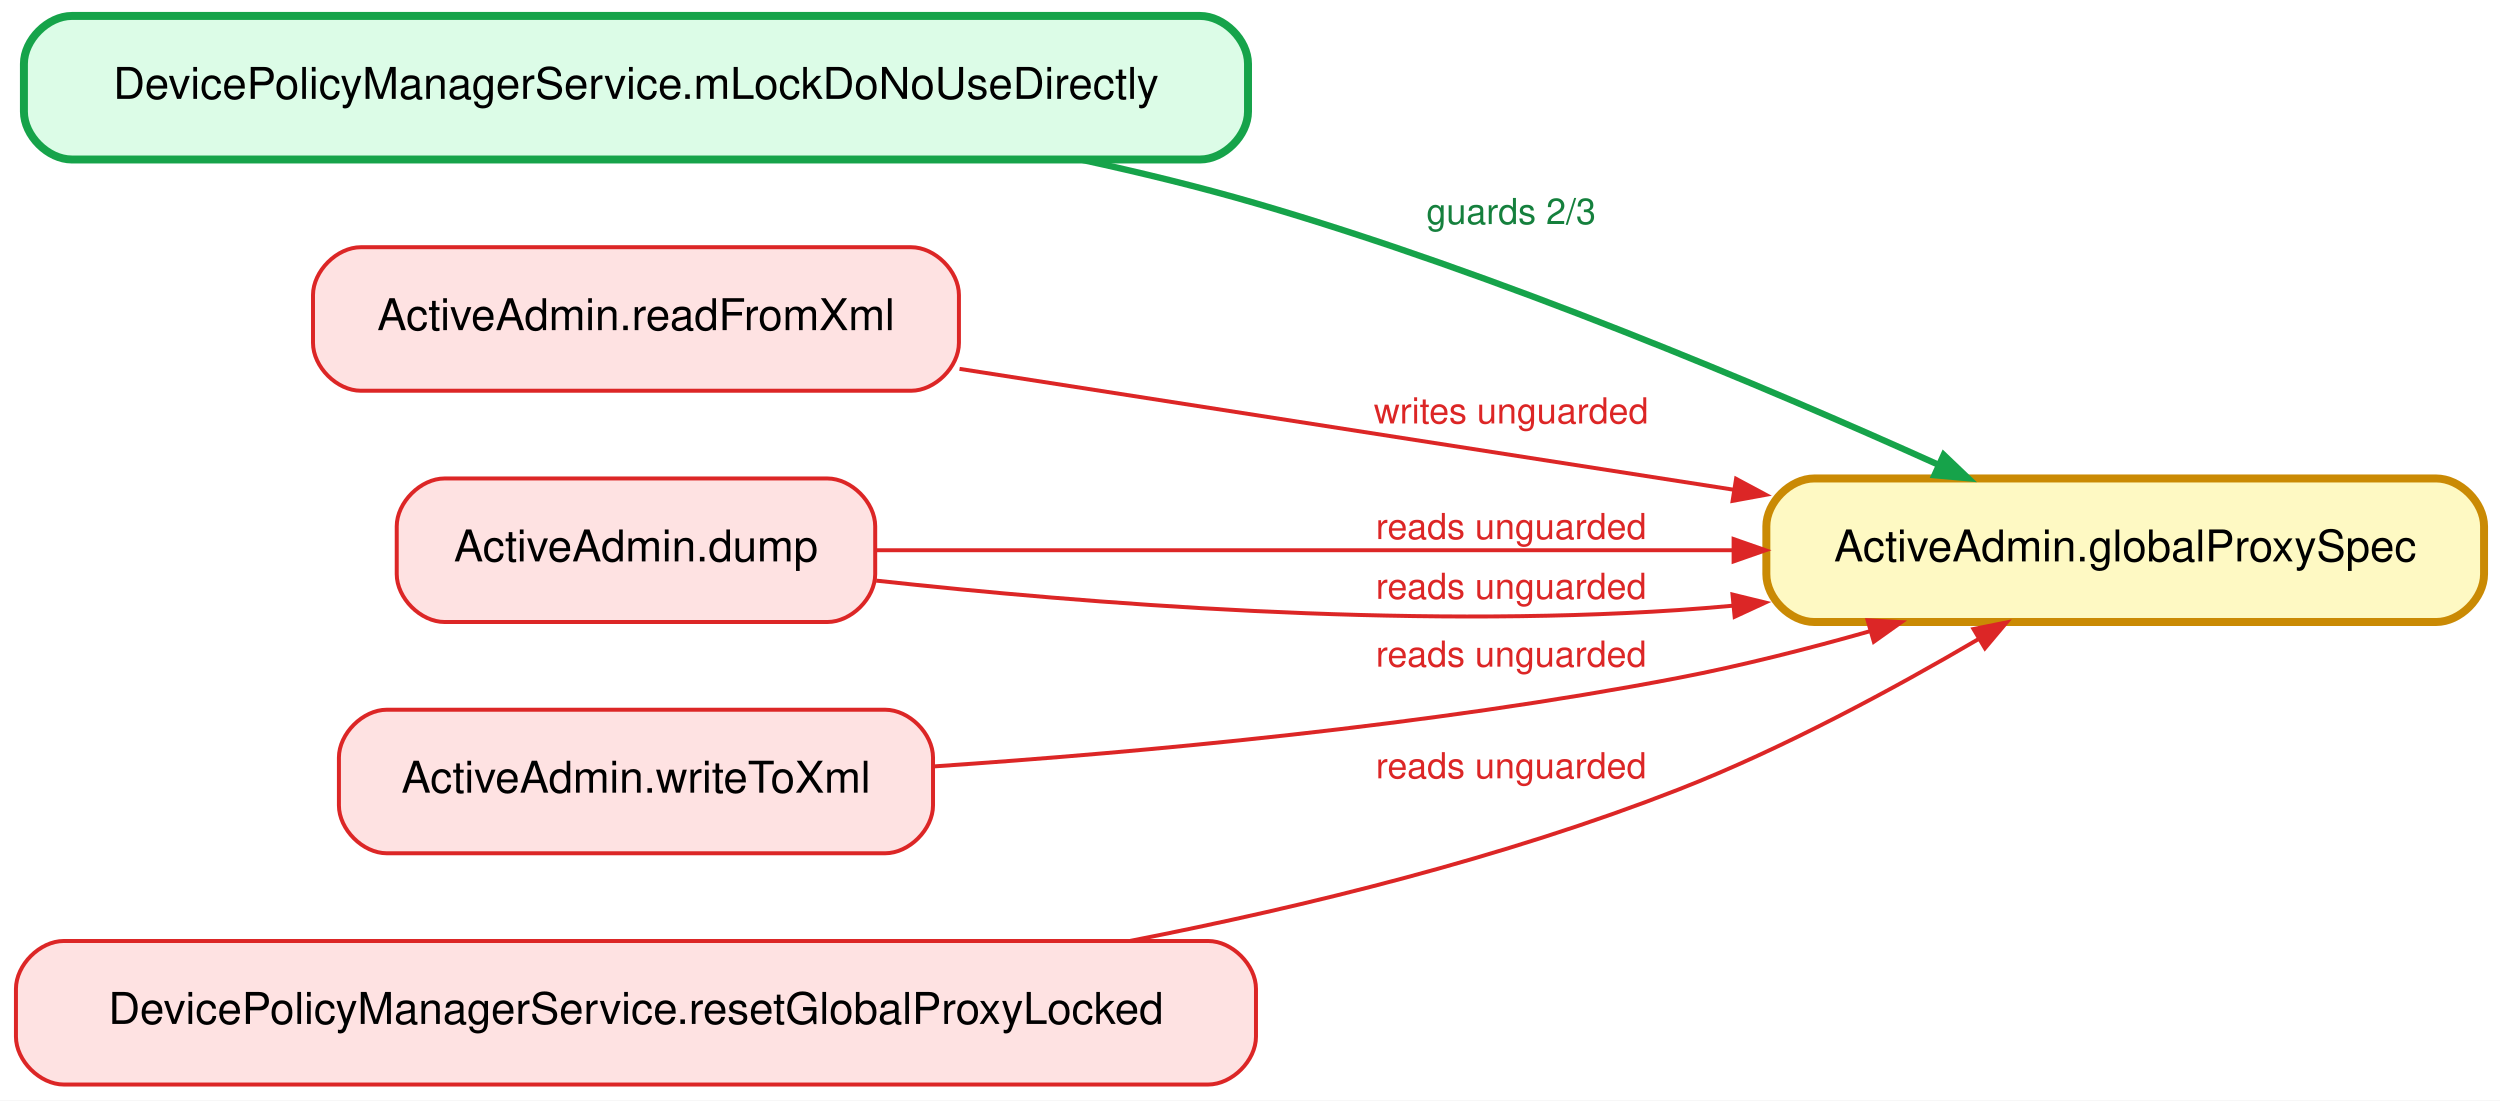
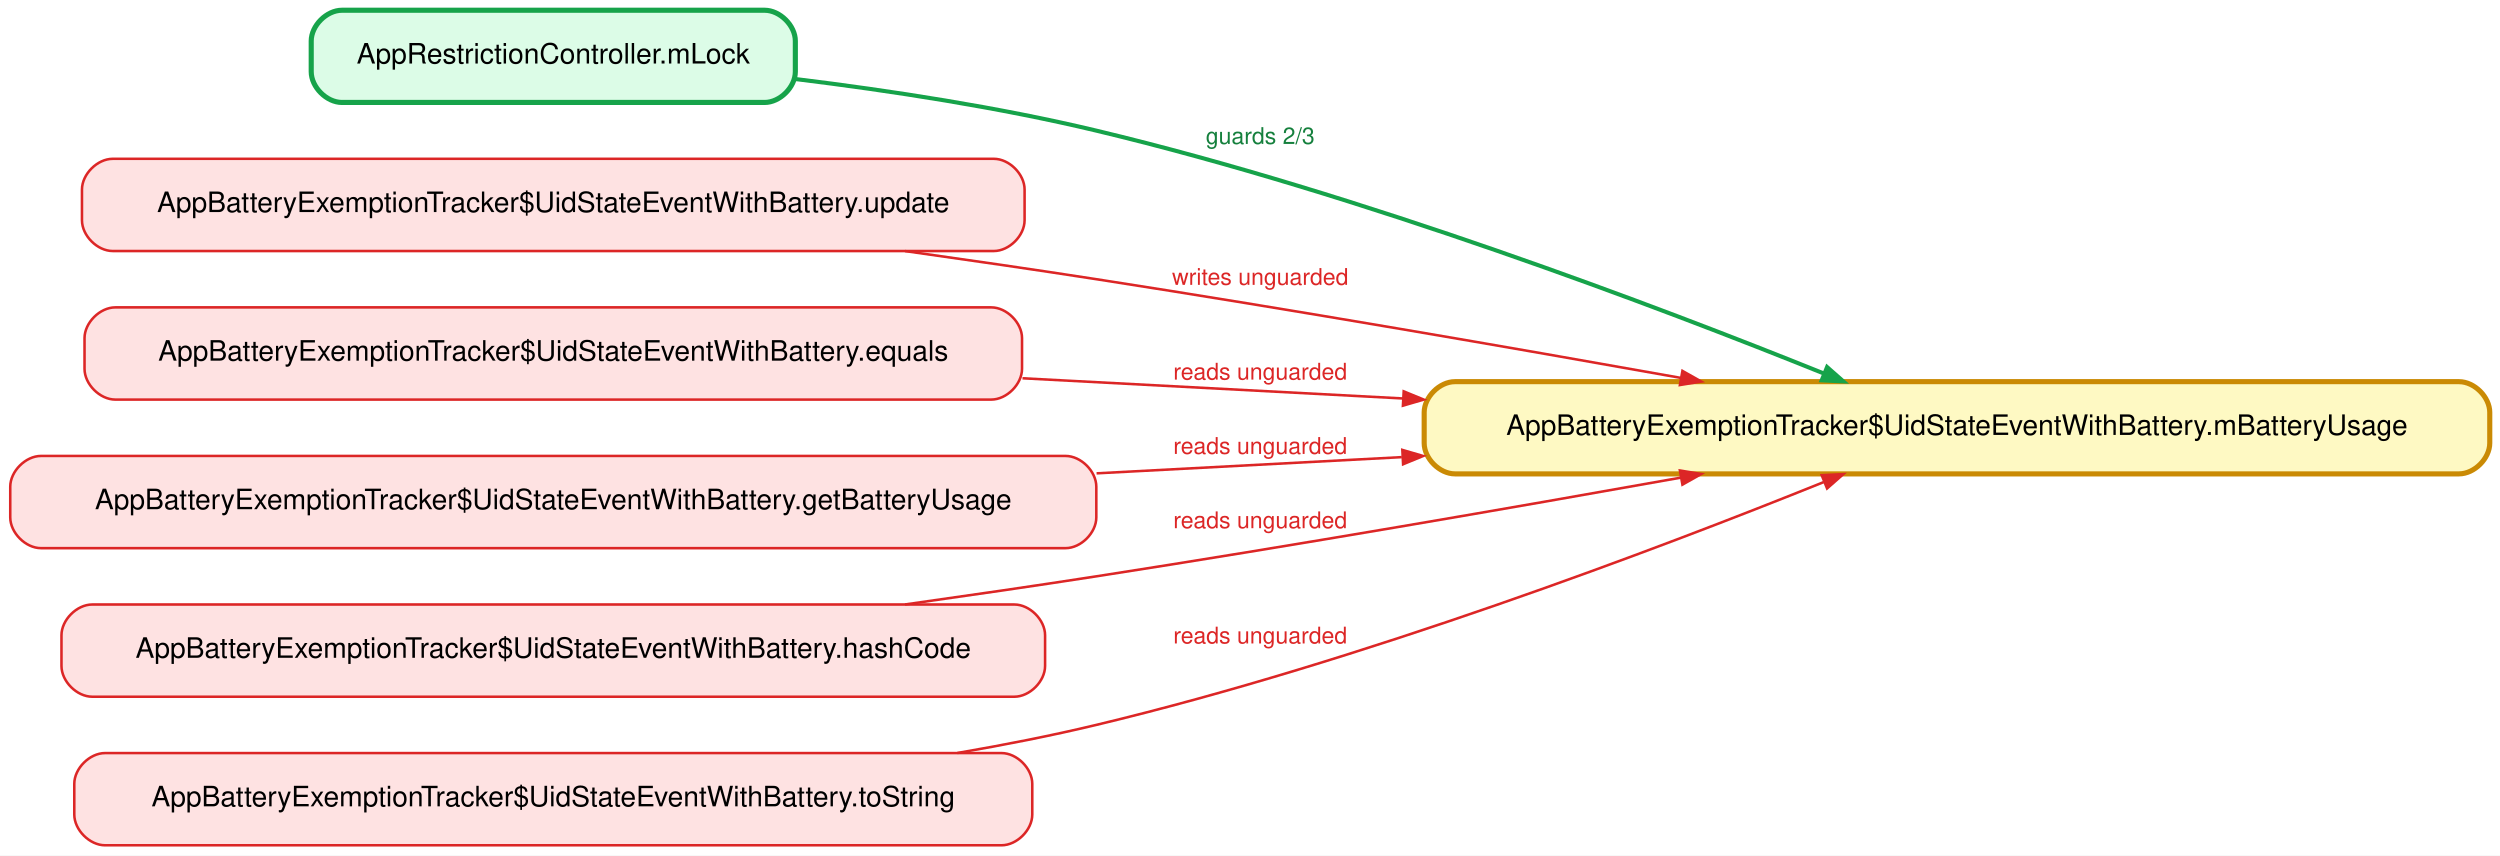
- <svg xmlns="http://www.w3.org/2000/svg" width="627pt" height="276pt" viewBox="0.00 0.00 627.00 276.00">
-   <g id="graph0" class="graph" transform="scale(1 1) rotate(0) translate(4 272)">
-     <polygon fill="white" stroke="transparent" points="-4,4 -4,-272 623,-272 623,4 -4,4" />
+ <svg xmlns="http://www.w3.org/2000/svg" width="976pt" height="334pt" viewBox="0.00 0.00 976.00 334.00">
+   <g id="graph0" class="graph" transform="scale(1 1) rotate(0) translate(4 330)">
+     <polygon fill="white" stroke="transparent" points="-4,4 -4,-330 972,-330 972,4 -4,4" />
    <g id="node1" class="node">
-       <path fill="#fef9c3" stroke="#ca8a04" stroke-width="2" d="M607,-152C607,-152 451,-152 451,-152 445,-152 439,-146 439,-140 439,-140 439,-128 439,-128 439,-122 445,-116 451,-116 451,-116 607,-116 607,-116 613,-116 619,-122 619,-128 619,-128 619,-140 619,-140 619,-146 613,-152 607,-152" />
-       <text text-anchor="middle" x="529" y="-131.2" font-family="Helvetica,sans-Serif" font-size="11.00">ActiveAdmin.globalProxySpec</text>
+       <path fill="#fef9c3" stroke="#ca8a04" stroke-width="2" d="M956,-181C956,-181 564,-181 564,-181 558,-181 552,-175 552,-169 552,-169 552,-157 552,-157 552,-151 558,-145 564,-145 564,-145 956,-145 956,-145 962,-145 968,-151 968,-157 968,-157 968,-169 968,-169 968,-175 962,-181 956,-181" />
+       <text text-anchor="middle" x="760" y="-160.2" font-family="Helvetica,sans-Serif" font-size="11.00">AppBatteryExemptionTracker$UidStateEventWithBattery.mBatteryUsage</text>
    </g>
    <g id="node2" class="node">
-       <path fill="#dcfce7" stroke="#16a34a" stroke-width="2" d="M297,-268C297,-268 14,-268 14,-268 8,-268 2,-262 2,-256 2,-256 2,-244 2,-244 2,-238 8,-232 14,-232 14,-232 297,-232 297,-232 303,-232 309,-238 309,-244 309,-244 309,-256 309,-256 309,-262 303,-268 297,-268" />
-       <text text-anchor="middle" x="155.5" y="-247.2" font-family="Helvetica,sans-Serif" font-size="11.00">DevicePolicyManagerService.mLockDoNoUseDirectly</text>
+       <path fill="#dcfce7" stroke="#16a34a" stroke-width="2" d="M294.5,-326C294.5,-326 129.5,-326 129.5,-326 123.5,-326 117.5,-320 117.5,-314 117.5,-314 117.5,-302 117.5,-302 117.5,-296 123.5,-290 129.5,-290 129.5,-290 294.5,-290 294.5,-290 300.5,-290 306.5,-296 306.5,-302 306.5,-302 306.5,-314 306.5,-314 306.5,-320 300.5,-326 294.5,-326" />
+       <text text-anchor="middle" x="212" y="-305.2" font-family="Helvetica,sans-Serif" font-size="11.00">AppRestrictionController.mLock</text>
    </g>
    <g id="edge1" class="edge">
-       <path fill="none" stroke="#16a34a" stroke-width="1.6" d="M267.26,-231.93C282.07,-228.73 296.98,-225.08 311,-221 371.66,-203.33 438.78,-174.99 482.07,-155.48" />
-       <polygon fill="#16a34a" stroke="#16a34a" stroke-width="1.6" points="483.48,-157.92 489.61,-152.06 481.17,-152.82 483.48,-157.92" />
-       <text text-anchor="middle" x="375" y="-215.8" font-family="Helvetica,sans-Serif" font-size="9.00" fill="#15803d"> guards 2/3</text>
+       <path fill="none" stroke="#16a34a" stroke-width="1.6" d="M306.69,-299.13C343.56,-294.6 386.06,-288.08 424,-279 527.1,-254.32 643.12,-210.34 708,-184.2" />
+       <polygon fill="#16a34a" stroke="#16a34a" stroke-width="1.6" points="709.29,-186.7 715.65,-181.1 707.19,-181.51 709.29,-186.7" />
+       <text text-anchor="middle" x="488" y="-273.8" font-family="Helvetica,sans-Serif" font-size="9.00" fill="#15803d"> guards 2/3</text>
    </g>
    <g id="node3" class="node">
-       <path fill="#fee2e2" stroke="#dc2626" d="M224.5,-210C224.5,-210 86.5,-210 86.5,-210 80.5,-210 74.5,-204 74.5,-198 74.5,-198 74.5,-186 74.5,-186 74.5,-180 80.5,-174 86.5,-174 86.5,-174 224.5,-174 224.5,-174 230.5,-174 236.5,-180 236.5,-186 236.5,-186 236.5,-198 236.5,-198 236.5,-204 230.5,-210 224.5,-210" />
-       <text text-anchor="middle" x="155.5" y="-189.2" font-family="Helvetica,sans-Serif" font-size="11.00">ActiveAdmin.readFromXml</text>
+       <path fill="#fee2e2" stroke="#dc2626" d="M384,-268C384,-268 40,-268 40,-268 34,-268 28,-262 28,-256 28,-256 28,-244 28,-244 28,-238 34,-232 40,-232 40,-232 384,-232 384,-232 390,-232 396,-238 396,-244 396,-244 396,-256 396,-256 396,-262 390,-268 384,-268" />
+       <text text-anchor="middle" x="212" y="-247.2" font-family="Helvetica,sans-Serif" font-size="11.00">AppBatteryExemptionTracker$UidStateEventWithBattery.update</text>
    </g>
    <g id="edge2" class="edge">
-       <path fill="none" stroke="#dc2626" d="M236.65,-179.49C293.61,-170.59 370.39,-158.61 430.84,-149.17" />
-       <polygon fill="#dc2626" stroke="#dc2626" points="431.41,-151.91 438.88,-147.91 430.54,-146.38 431.41,-151.91" />
-       <text text-anchor="middle" x="375" y="-165.8" font-family="Helvetica,sans-Serif" font-size="9.00" fill="#dc2626"> writes unguarded</text>
+       <path fill="none" stroke="#dc2626" d="M349.31,-231.98C374.18,-228.48 399.88,-224.74 424,-221 500.51,-209.12 586.56,-194.19 652.29,-182.45" />
+       <polygon fill="#dc2626" stroke="#dc2626" points="652.82,-185.2 660.2,-181.04 651.84,-179.69 652.82,-185.2" />
+       <text text-anchor="middle" x="488" y="-218.8" font-family="Helvetica,sans-Serif" font-size="9.00" fill="#dc2626"> writes unguarded</text>
    </g>
    <g id="node4" class="node">
-       <path fill="#fee2e2" stroke="#dc2626" d="M203.5,-152C203.5,-152 107.5,-152 107.5,-152 101.5,-152 95.5,-146 95.5,-140 95.5,-140 95.5,-128 95.5,-128 95.5,-122 101.5,-116 107.5,-116 107.5,-116 203.5,-116 203.5,-116 209.5,-116 215.5,-122 215.5,-128 215.5,-128 215.5,-140 215.5,-140 215.5,-146 209.5,-152 203.5,-152" />
-       <text text-anchor="middle" x="155.5" y="-131.2" font-family="Helvetica,sans-Serif" font-size="11.00">ActiveAdmin.dump</text>
+       <path fill="#fee2e2" stroke="#dc2626" d="M383,-210C383,-210 41,-210 41,-210 35,-210 29,-204 29,-198 29,-198 29,-186 29,-186 29,-180 35,-174 41,-174 41,-174 383,-174 383,-174 389,-174 395,-180 395,-186 395,-186 395,-198 395,-198 395,-204 389,-210 383,-210" />
+       <text text-anchor="middle" x="212" y="-189.2" font-family="Helvetica,sans-Serif" font-size="11.00">AppBatteryExemptionTracker$UidStateEventWithBattery.equals</text>
    </g>
    <g id="edge3" class="edge">
-       <path fill="none" stroke="#dc2626" d="M215.78,-134C273.55,-134 362.42,-134 430.59,-134" />
-       <polygon fill="#dc2626" stroke="#dc2626" points="430.79,-136.8 438.79,-134 430.79,-131.2 430.79,-136.8" />
-       <text text-anchor="middle" x="375" y="-136.8" font-family="Helvetica,sans-Serif" font-size="9.00" fill="#dc2626"> reads unguarded</text>
+       <path fill="none" stroke="#dc2626" d="M395.19,-182.32C442.78,-179.8 494.52,-177.05 543.66,-174.44" />
+       <polygon fill="#dc2626" stroke="#dc2626" points="544,-177.22 551.84,-174 543.7,-171.63 544,-177.22" />
+       <text text-anchor="middle" x="488" y="-181.8" font-family="Helvetica,sans-Serif" font-size="9.00" fill="#dc2626"> reads unguarded</text>
+     </g>
+     <g id="node5" class="node">
+       <path fill="#fee2e2" stroke="#dc2626" d="M412,-152C412,-152 12,-152 12,-152 6,-152 0,-146 0,-140 0,-140 0,-128 0,-128 0,-122 6,-116 12,-116 12,-116 412,-116 412,-116 418,-116 424,-122 424,-128 424,-128 424,-140 424,-140 424,-146 418,-152 412,-152" />
+       <text text-anchor="middle" x="212" y="-131.2" font-family="Helvetica,sans-Serif" font-size="11.00">AppBatteryExemptionTracker$UidStateEventWithBattery.getBatteryUsage</text>
    </g>
    <g id="edge4" class="edge">
-       <path fill="none" stroke="#dc2626" d="M215.75,-126.38C268.56,-120.59 347.96,-114.36 417,-119 421.43,-119.3 425.94,-119.66 430.5,-120.08" />
-       <polygon fill="#dc2626" stroke="#dc2626" points="430.51,-122.89 438.74,-120.88 431.05,-117.32 430.51,-122.89" />
-       <text text-anchor="middle" x="375" y="-121.8" font-family="Helvetica,sans-Serif" font-size="9.00" fill="#dc2626"> reads unguarded</text>
+       <path fill="none" stroke="#dc2626" d="M424.1,-145.21C463.18,-147.29 504.05,-149.46 543.27,-151.54" />
+       <polygon fill="#dc2626" stroke="#dc2626" points="543.47,-154.36 551.61,-151.98 543.77,-148.76 543.47,-154.36" />
+       <text text-anchor="middle" x="488" y="-152.8" font-family="Helvetica,sans-Serif" font-size="9.00" fill="#dc2626"> reads unguarded</text>
    </g>
-     <g id="node5" class="node">
-       <path fill="#fee2e2" stroke="#dc2626" d="M218,-94C218,-94 93,-94 93,-94 87,-94 81,-88 81,-82 81,-82 81,-70 81,-70 81,-64 87,-58 93,-58 93,-58 218,-58 218,-58 224,-58 230,-64 230,-70 230,-70 230,-82 230,-82 230,-88 224,-94 218,-94" />
-       <text text-anchor="middle" x="155.5" y="-73.2" font-family="Helvetica,sans-Serif" font-size="11.00">ActiveAdmin.writeToXml</text>
+     <g id="node6" class="node">
+       <path fill="#fee2e2" stroke="#dc2626" d="M392,-94C392,-94 32,-94 32,-94 26,-94 20,-88 20,-82 20,-82 20,-70 20,-70 20,-64 26,-58 32,-58 32,-58 392,-58 392,-58 398,-58 404,-64 404,-70 404,-70 404,-82 404,-82 404,-88 398,-94 392,-94" />
+       <text text-anchor="middle" x="212" y="-73.2" font-family="Helvetica,sans-Serif" font-size="11.00">AppBatteryExemptionTracker$UidStateEventWithBattery.hashCode</text>
    </g>
    <g id="edge5" class="edge">
-       <path fill="none" stroke="#dc2626" d="M230.28,-79.79C282.72,-83.35 354.63,-90 417,-102 432.68,-105.02 449.35,-109.25 464.86,-113.66" />
-       <polygon fill="#dc2626" stroke="#dc2626" points="464.4,-116.44 472.86,-115.97 465.96,-111.06 464.4,-116.44" />
-       <text text-anchor="middle" x="375" y="-104.8" font-family="Helvetica,sans-Serif" font-size="9.00" fill="#dc2626"> reads unguarded</text>
+       <path fill="none" stroke="#dc2626" d="M349.31,-94.02C374.18,-97.52 399.88,-101.26 424,-105 500.51,-116.88 586.56,-131.81 652.29,-143.55" />
+       <polygon fill="#dc2626" stroke="#dc2626" points="651.84,-146.31 660.2,-144.96 652.82,-140.8 651.84,-146.31" />
+       <text text-anchor="middle" x="488" y="-123.8" font-family="Helvetica,sans-Serif" font-size="9.00" fill="#dc2626"> reads unguarded</text>
    </g>
-     <g id="node6" class="node">
-       <path fill="#fee2e2" stroke="#dc2626" d="M299,-36C299,-36 12,-36 12,-36 6,-36 0,-30 0,-24 0,-24 0,-12 0,-12 0,-6 6,0 12,0 12,0 299,0 299,0 305,0 311,-6 311,-12 311,-12 311,-24 311,-24 311,-30 305,-36 299,-36" />
-       <text text-anchor="middle" x="155.5" y="-15.2" font-family="Helvetica,sans-Serif" font-size="11.00">DevicePolicyManagerService.resetGlobalProxyLocked</text>
+     <g id="node7" class="node">
+       <path fill="#fee2e2" stroke="#dc2626" d="M387,-36C387,-36 37,-36 37,-36 31,-36 25,-30 25,-24 25,-24 25,-12 25,-12 25,-6 31,0 37,0 37,0 387,0 387,0 393,0 399,-6 399,-12 399,-12 399,-24 399,-24 399,-30 393,-36 387,-36" />
+       <text text-anchor="middle" x="212" y="-15.2" font-family="Helvetica,sans-Serif" font-size="11.00">AppBatteryExemptionTracker$UidStateEventWithBattery.toString</text>
    </g>
    <g id="edge6" class="edge">
-       <path fill="none" stroke="#dc2626" d="M279.49,-36.03C323.75,-44.69 373.48,-57 417,-74 443.21,-84.24 471.07,-99.32 492.32,-111.79" />
-       <polygon fill="#dc2626" stroke="#dc2626" points="490.96,-114.24 499.27,-115.91 493.82,-109.42 490.96,-114.24" />
-       <text text-anchor="middle" x="375" y="-76.8" font-family="Helvetica,sans-Serif" font-size="9.00" fill="#dc2626"> reads unguarded</text>
+       <path fill="none" stroke="#dc2626" d="M369.77,-36.04C388.15,-39.19 406.56,-42.82 424,-47 527.1,-71.68 643.12,-115.66 708,-141.8" />
+       <polygon fill="#dc2626" stroke="#dc2626" points="707.19,-144.49 715.65,-144.9 709.29,-139.3 707.19,-144.49" />
+       <text text-anchor="middle" x="488" y="-78.8" font-family="Helvetica,sans-Serif" font-size="9.00" fill="#dc2626"> reads unguarded</text>
    </g>
  </g>
</svg>
